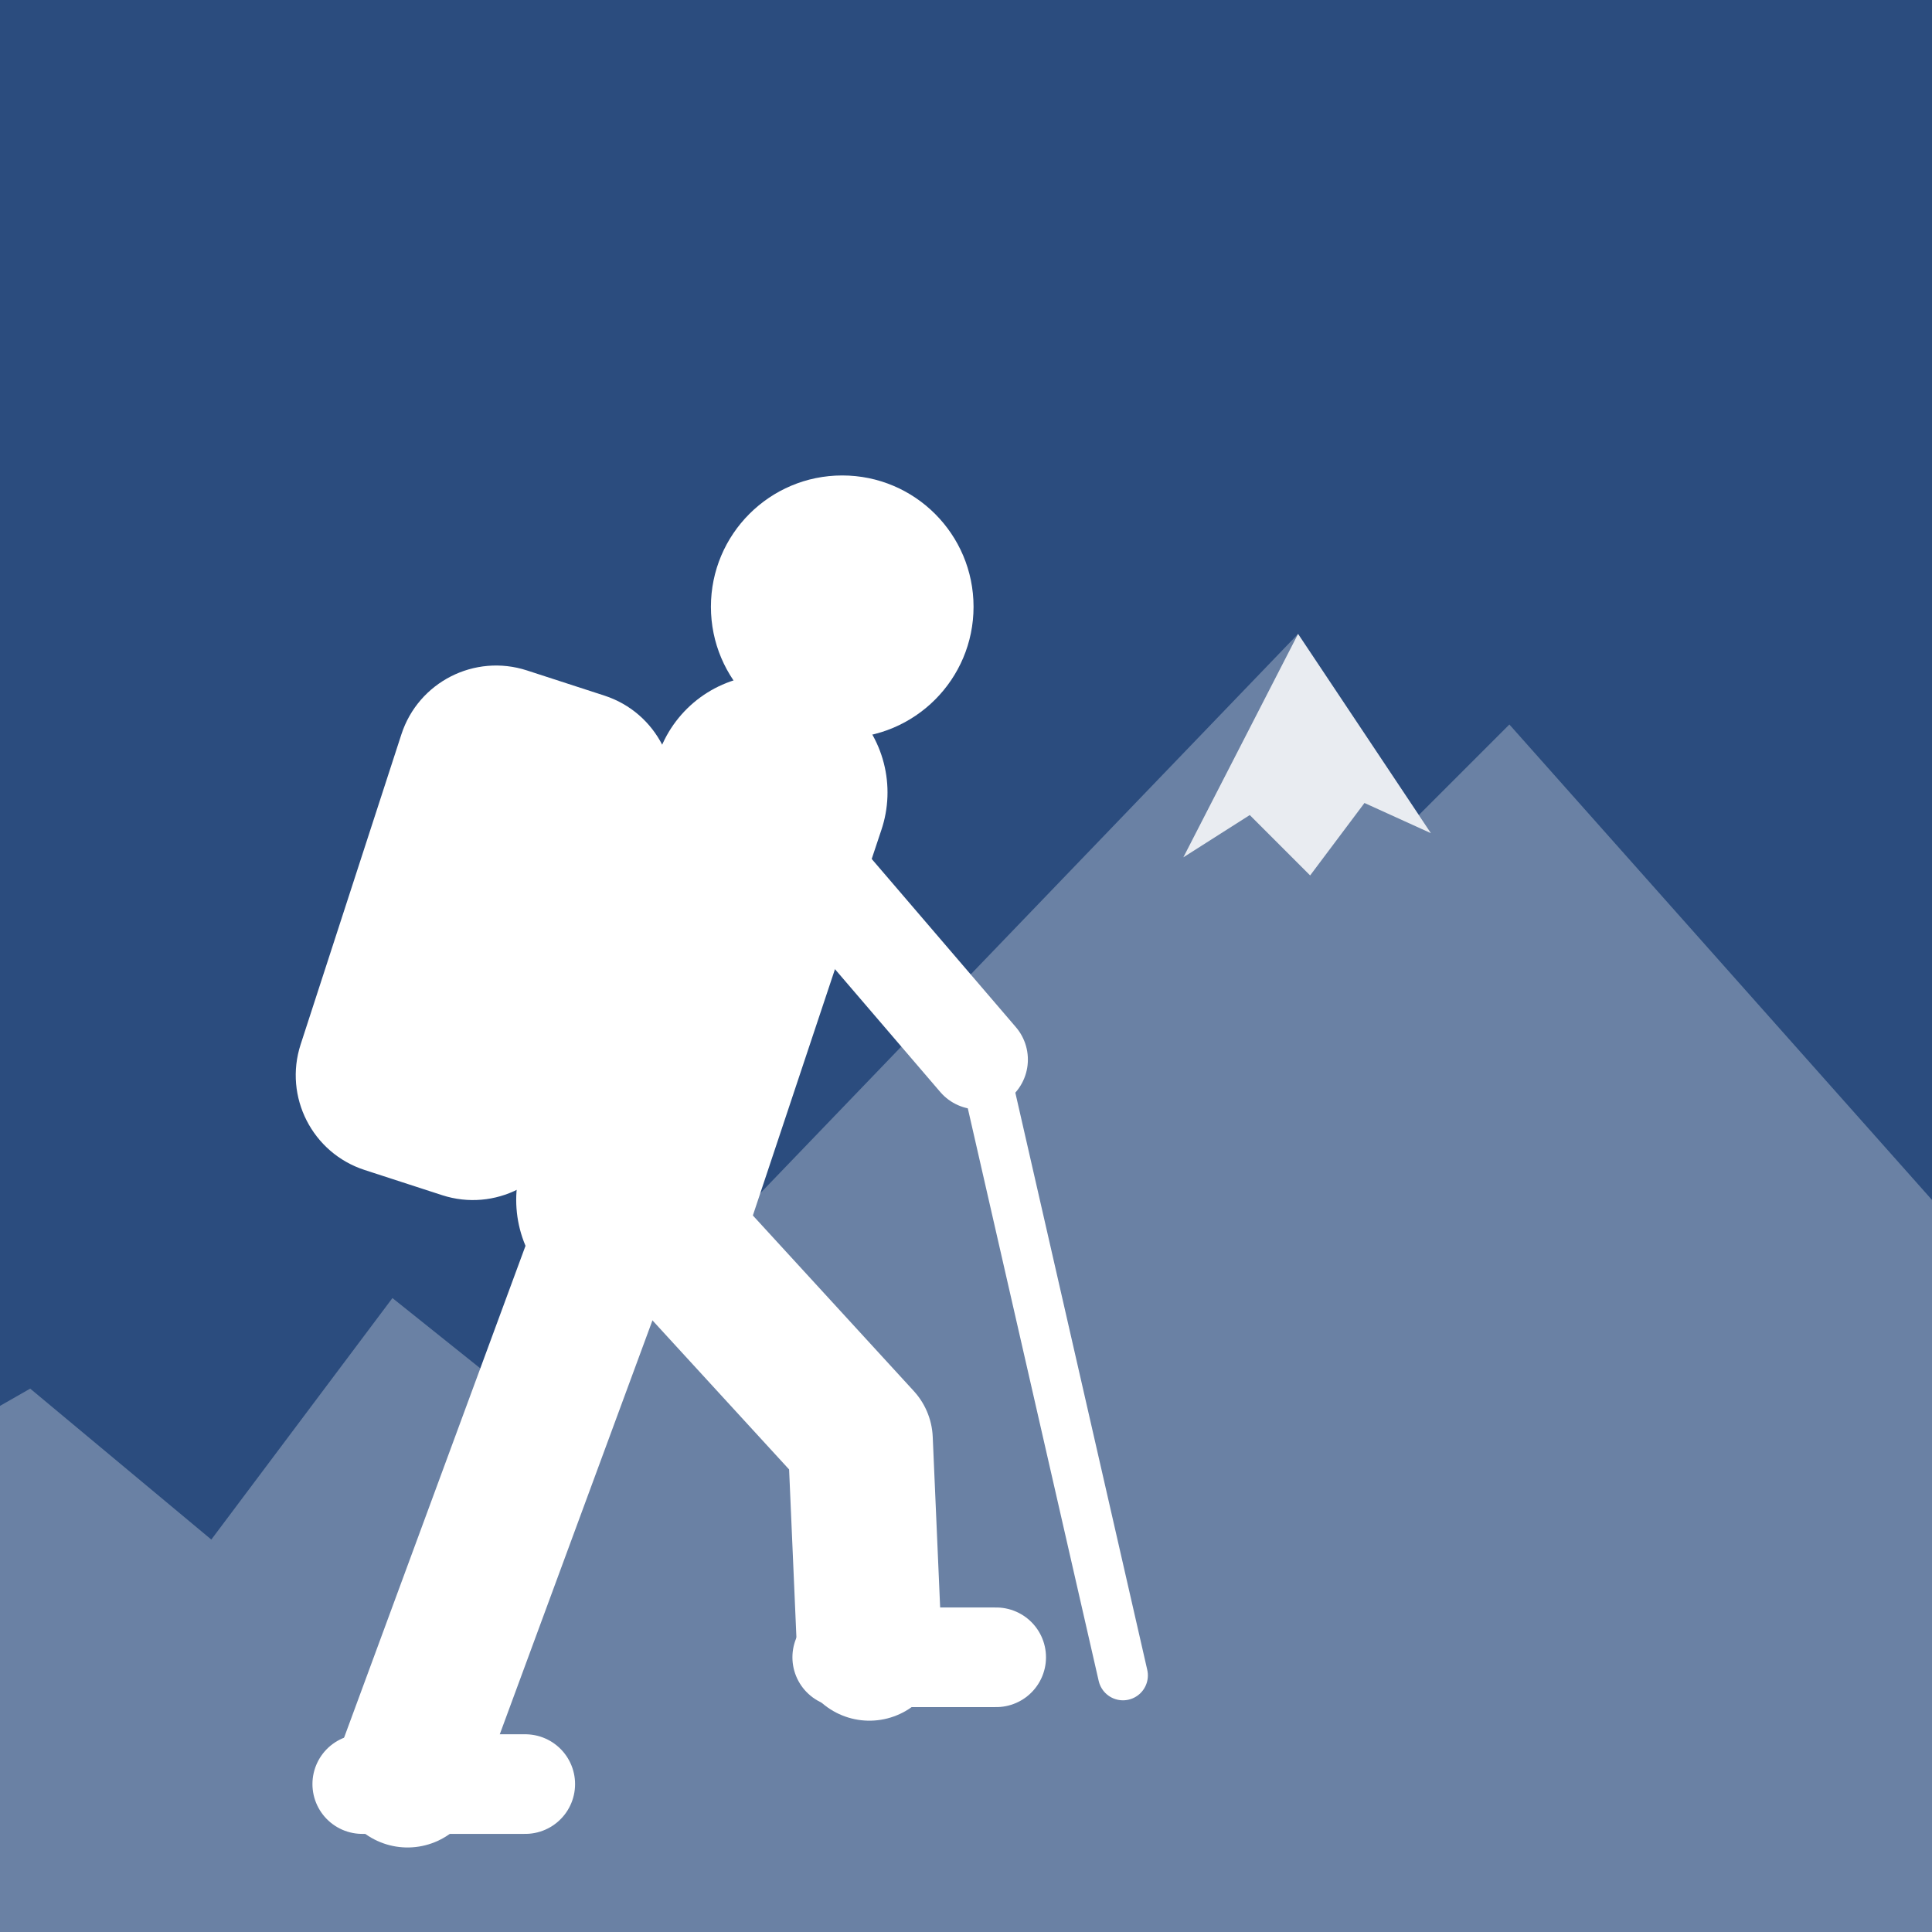
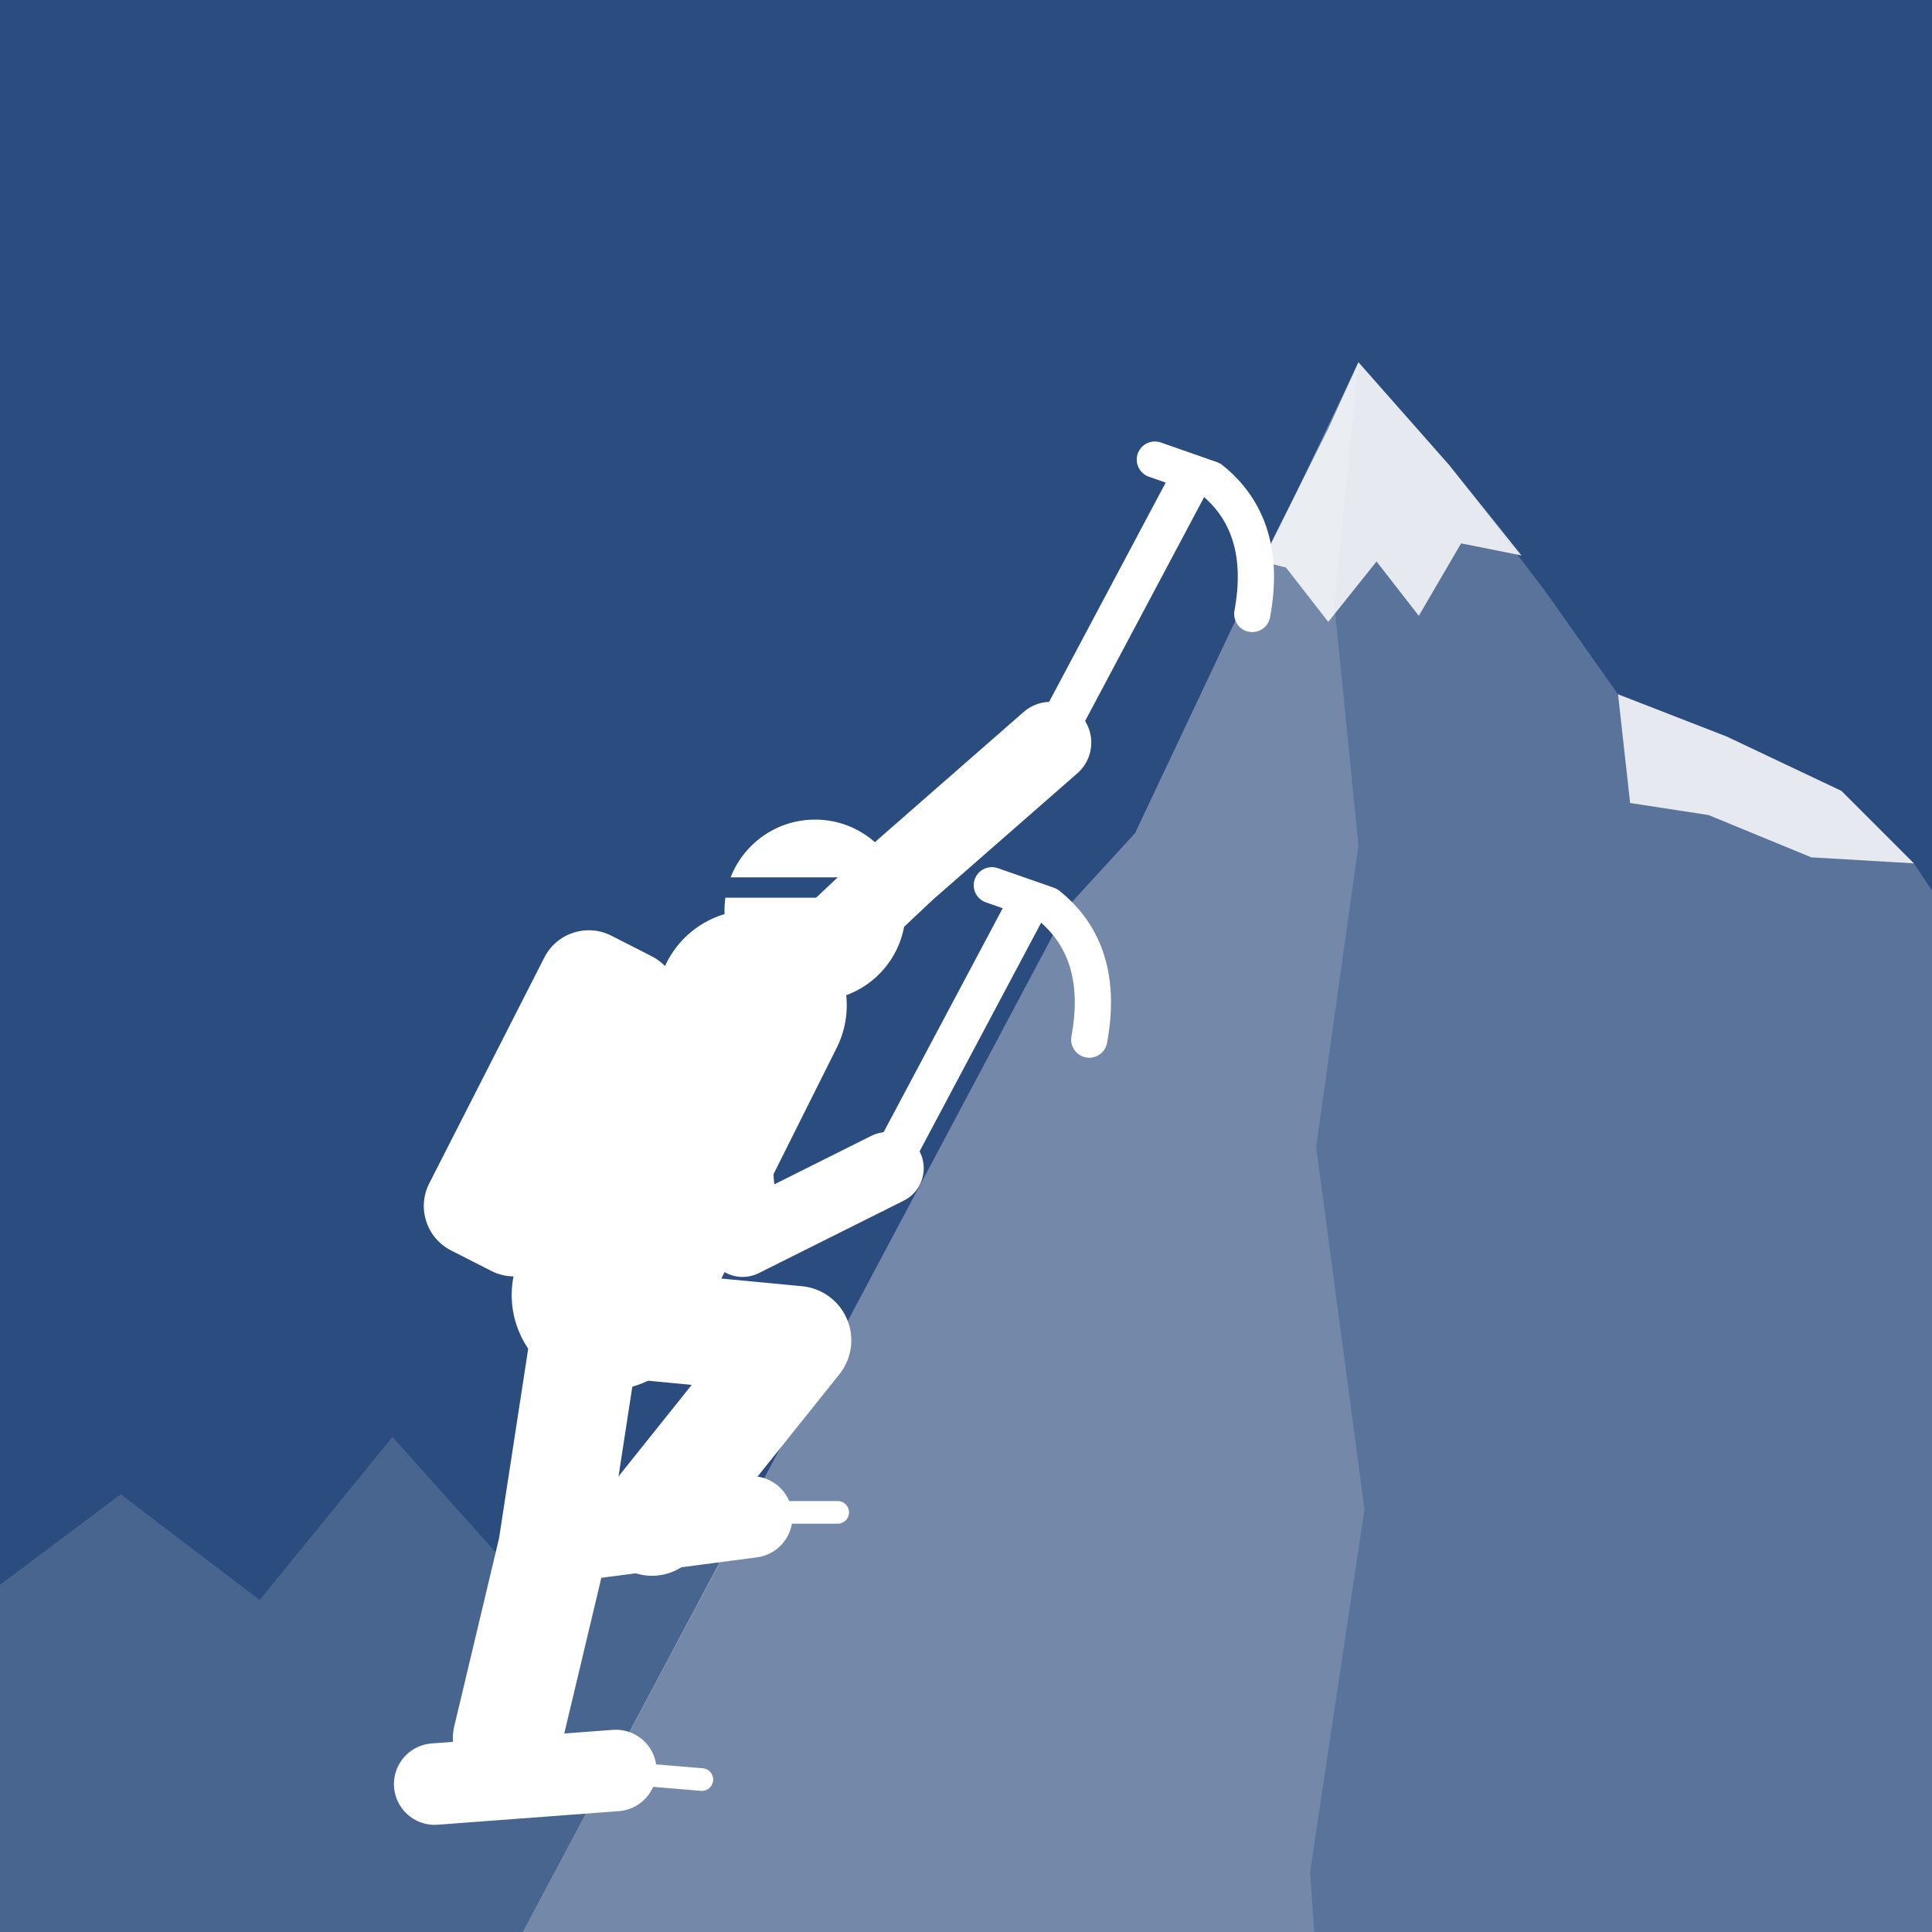
<svg xmlns="http://www.w3.org/2000/svg" viewBox="0 0 64 64">
  <defs>
    <clipPath id="hp-lift-ruta">
      <rect width="64" height="64" rx="0" />
    </clipPath>
  </defs>
  <g clip-path="url(#hp-lift-ruta)">
    <rect width="64" height="64" fill="#2b4c7e" />
-     <g opacity=".3">
-       <path d="M-6 70V50l7-4 6 5 6-8 5 4 25-26 4 6 3-3 16 18V70z" fill="#ffffff" />
+     <g>
+       <path d="M-2 71V54L4 49.5L8.6 53L13 47.6L16.4 51.4L20 49.2L24 51.5L13.6 71z" fill="#ffffff" opacity=".14" />
+       <path d="M13.6 71L35.4 30L37.6 27.6L41 20.4L45 12L48 15.4L51.2 19.6L53.6 23L57.2 24.4L61 26.2L63.4 28.6L67 34L72 42V71z" fill="#ffffff" opacity=".22" />
+       <path d="M13.6 71L35.4 30L37.6 27.6L41 20.4L45 12L44.2 20L45 28L43.6 38L45.2 50L43.4 62L44 71z" fill="#ffffff" opacity=".16" />
+       <path d="M45 12L48 15.4L50.4 18.4L48.4 18L47 20.4L45.6 18.6L44 20.6L42.6 18.8L41.8 18.6L44 14.2Z" fill="#ffffff" opacity=".85" />
+       <path d="M53.6 23L57.2 24.4L61 26.2L63.4 28.6L60 28.4L56.6 27L54 26.6Z" fill="#ffffff" opacity=".85" />
    </g>
-     <path d="M43 21 L47.4 27.6 L45.2 26.6 L43.4 29 L41.4 27 L39.2 28.4 Z" fill="#ffffff" opacity=".85" />
-     <g transform="translate(21 60) scale(1.5)" stroke="#ffffff" stroke-linecap="round" stroke-linejoin="round" fill="none">
-       <path d="M-0.5 -13 L-5 -0.8" stroke-width="3.2" />
-       <path d="M0.6 -13 L5 -8.2 L5.2 -3.6" stroke-width="3.2" />
-       <path d="M-6 -0.6 h3.6" stroke-width="2.2" />
-       <path d="M4.6 -3.4 h3.4" stroke-width="2.2" />
-       <path d="M0 -13.5 L3 -22.5" stroke-width="5.2" />
-       <path d="M7.6 -17 L10.8 -3" stroke-width="1.1" />
-       <path d="M3.4 -21.5 L7.6 -16.6" stroke-width="2.2" />
-       <rect x="-6.4" y="-25.2" width="6.2" height="11.6" rx="2.2" transform="rotate(18 -3.3 -19.4)" fill="#ffffff" stroke="none" />
-       <circle cx="4.6" cy="-26.6" r="2.9" fill="#ffffff" stroke="none" />
+     <g transform="translate(19.5 60) scale(1.5)" stroke="#ffffff" stroke-linecap="round" stroke-linejoin="round" fill="none">
+       <g transform="translate(6.6 -14.2) rotate(28)" stroke="#ffffff" stroke-linecap="round" fill="none">
+         <path d="M0 0.6 L0 -6.4" stroke-width="0.9" />
+         <path d="M-0.9 -6.6 L0.4 -6.8 Q2 -6.5 2.6 -4.6" stroke-width="0.8" />
+       </g>
+       <path d="M3 -17.4 L3.4 -12.6 L6.6 -14.2" stroke-width="1.6" />
+       <path d="M0 -11 L-0.8 -5.8 L-1.8 -1.6" stroke-width="2.4" />
+       <path d="M-3.4 -0.6 L0.6 -0.9" stroke-width="1.8" />
+       <path d="M1.3 -0.8 L2.5 -0.7" stroke-width="0.5" />
+       <rect x="-2.6" y="-19" width="3.2" height="7.8" rx="1.1" transform="rotate(27 0.2 -15)" fill="#ffffff" stroke="none" />
+       <path d="M0.4 -11.4 L3.6 -17.8" stroke-width="4.2" />
+       <path d="M0.4 -10.8 L4.6 -10.4 L1.4 -6.4" stroke-width="2.4" />
+       <path d="M-0.2 -6 L3.6 -6.5" stroke-width="1.8" />
+       <path d="M4.3 -6.6 L5.5 -6.6" stroke-width="0.5" />
+       <circle cx="5" cy="-19.9" r="2" fill="#ffffff" stroke="none" />
+       <path d="M2.9 -20.4 L7.3 -20.4" stroke="#2b4c7e" stroke-width="0.45" />
+       <path d="M3.6 -17.6 L7 -20.8 L10.2 -23.6" stroke-width="1.8" />
+       <g transform="translate(10.2 -23.6) rotate(28)" stroke="#ffffff" stroke-linecap="round" fill="none">
+         <path d="M0 0.6 L0 -6.4" stroke-width="0.9" />
+         <path d="M-0.9 -6.6 L0.4 -6.8 Q2 -6.5 2.6 -4.6" stroke-width="0.8" />
+       </g>
    </g>
  </g>
</svg>
